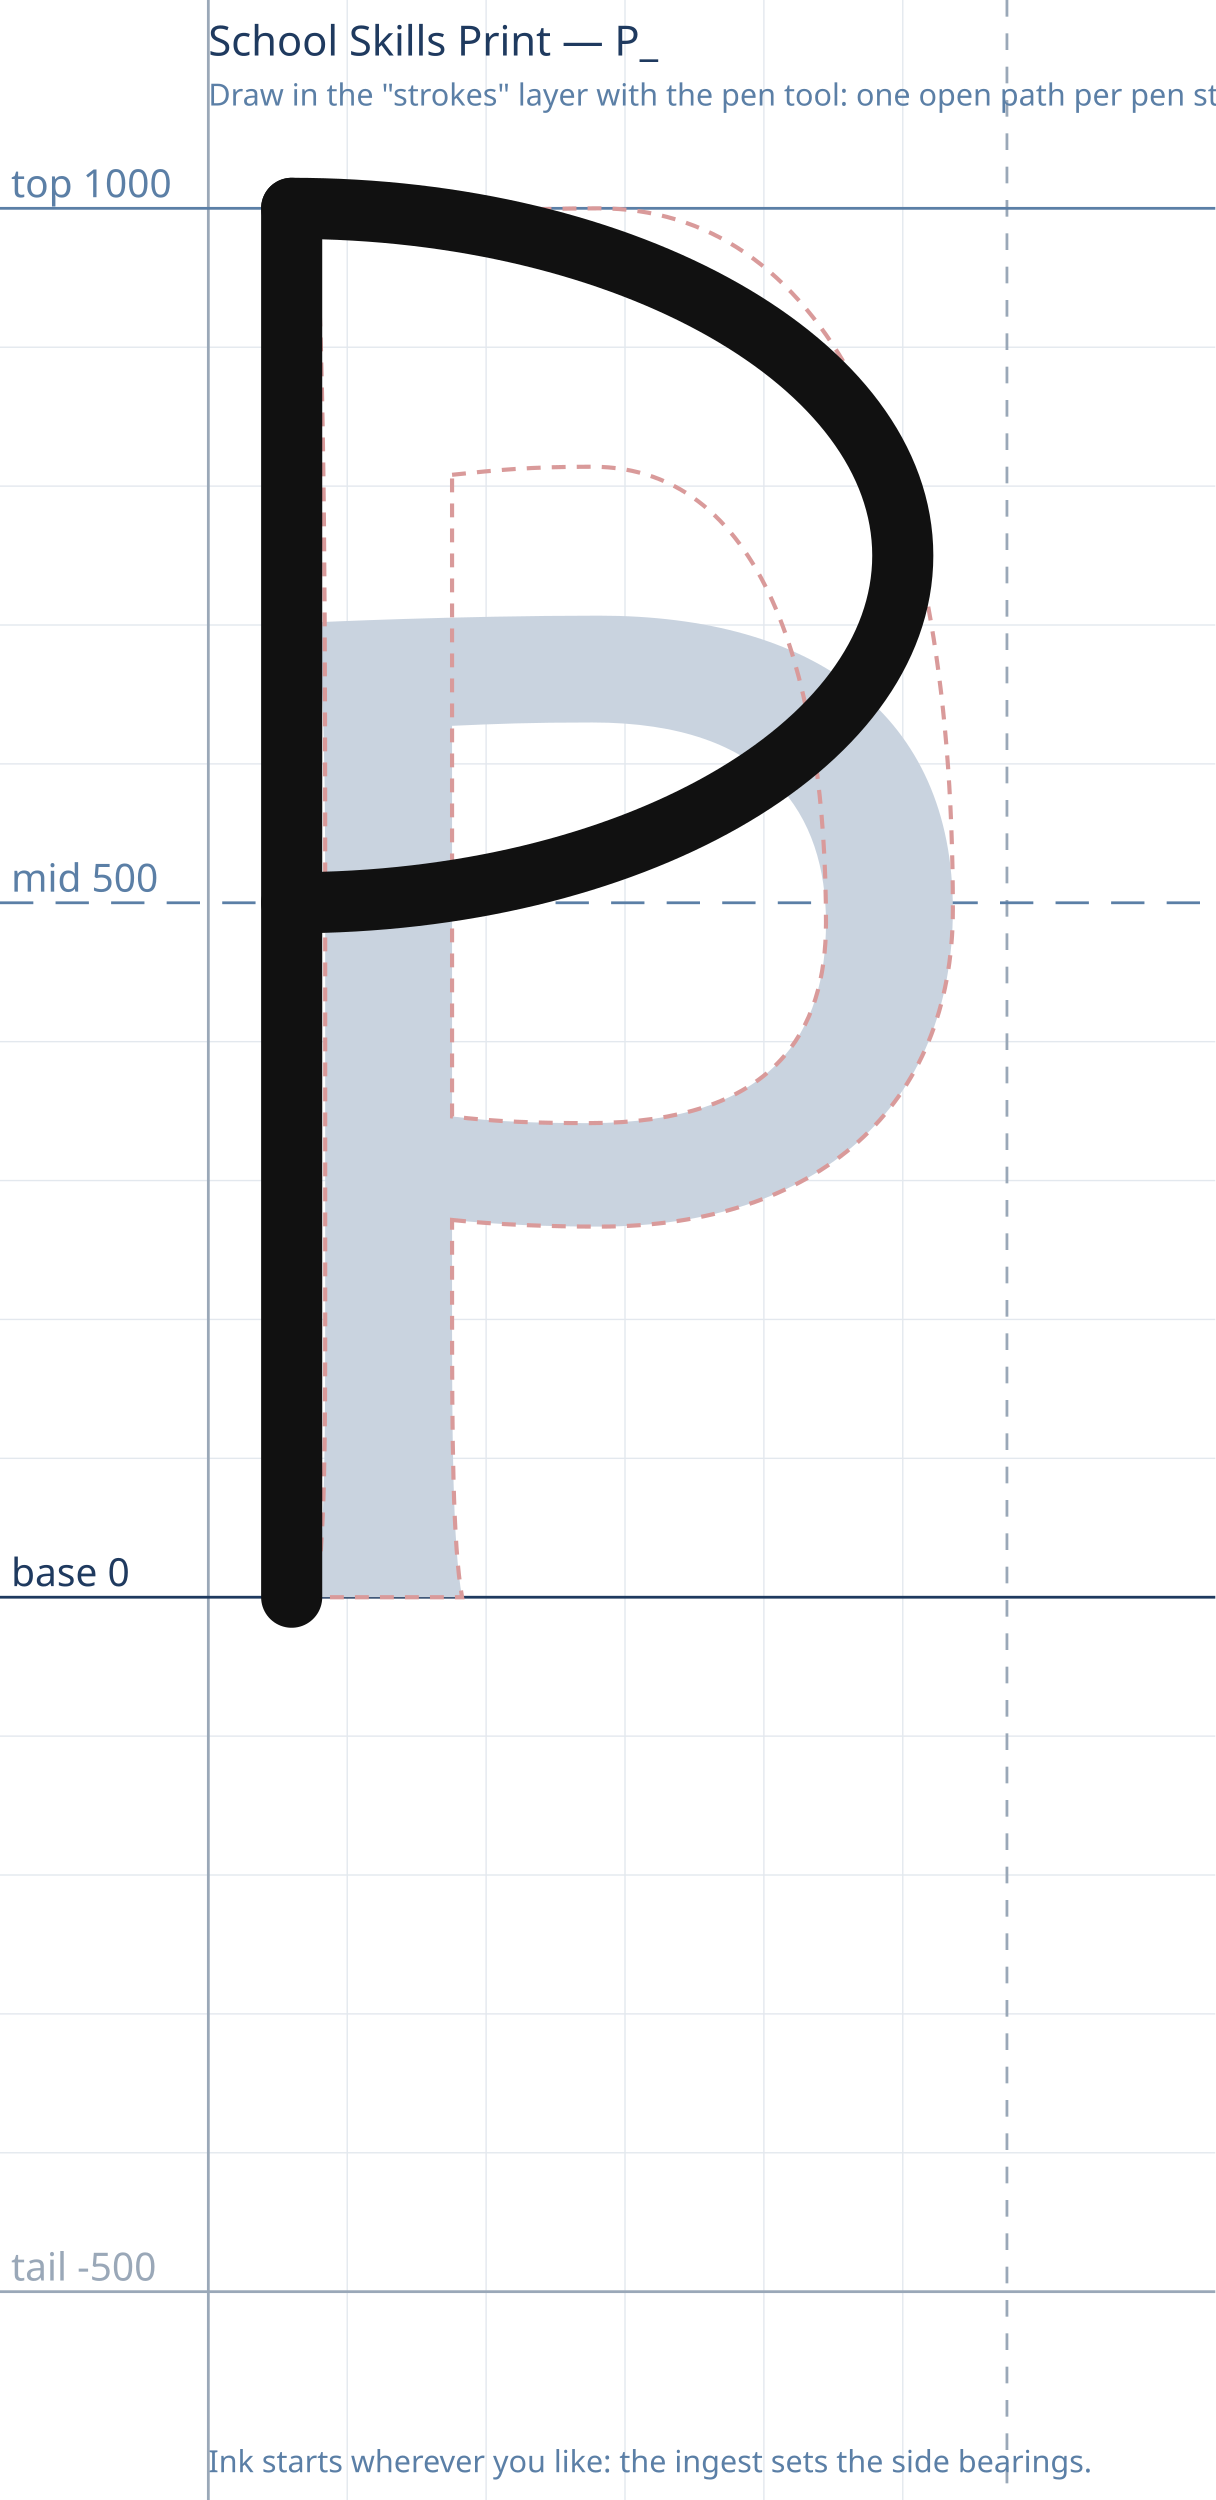
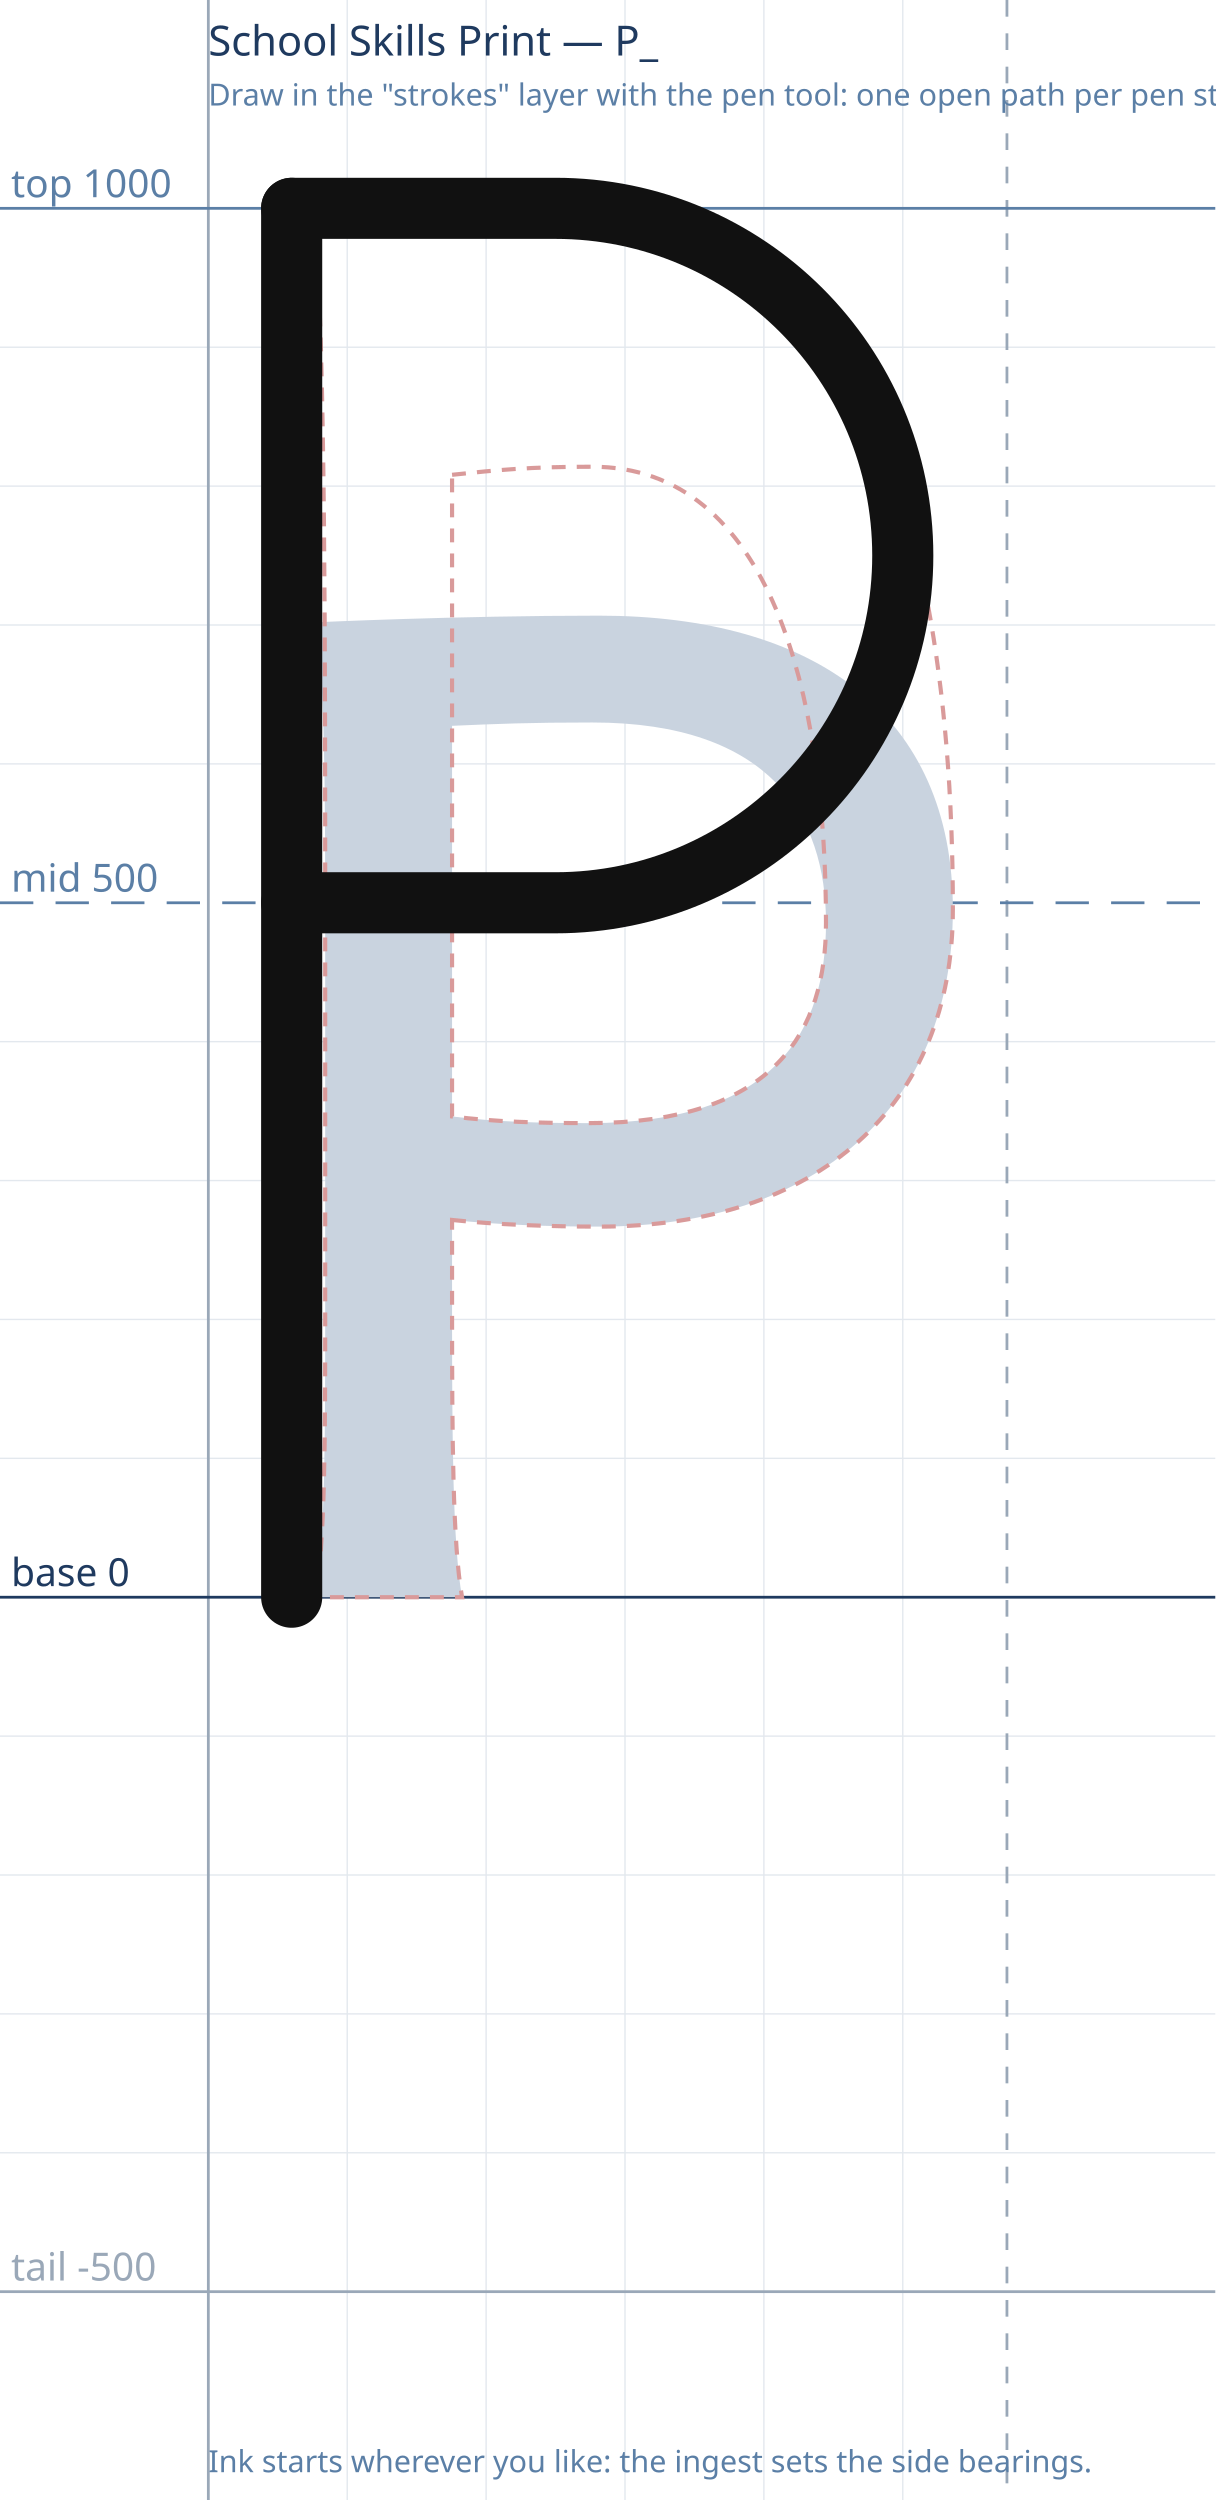
<svg xmlns="http://www.w3.org/2000/svg" width="437.5" height="900" viewBox="0 0 875 1800" data-hand="print" data-glyph="P_" data-units="1000" data-origin="150" data-baseline="1150">
  <g id="ruling">
    <line x1="0" y1="1550" x2="875" y2="1550" stroke="#e3e8ee" stroke-width="1" />
    <line x1="0" y1="1450" x2="875" y2="1450" stroke="#e3e8ee" stroke-width="1" />
    <line x1="0" y1="1350" x2="875" y2="1350" stroke="#e3e8ee" stroke-width="1" />
    <line x1="0" y1="1250" x2="875" y2="1250" stroke="#e3e8ee" stroke-width="1" />
    <line x1="0" y1="1050" x2="875" y2="1050" stroke="#e3e8ee" stroke-width="1" />
    <line x1="0" y1="950" x2="875" y2="950" stroke="#e3e8ee" stroke-width="1" />
    <line x1="0" y1="850" x2="875" y2="850" stroke="#e3e8ee" stroke-width="1" />
    <line x1="0" y1="750" x2="875" y2="750" stroke="#e3e8ee" stroke-width="1" />
    <line x1="0" y1="550" x2="875" y2="550" stroke="#e3e8ee" stroke-width="1" />
    <line x1="0" y1="450" x2="875" y2="450" stroke="#e3e8ee" stroke-width="1" />
    <line x1="0" y1="350" x2="875" y2="350" stroke="#e3e8ee" stroke-width="1" />
    <line x1="0" y1="250" x2="875" y2="250" stroke="#e3e8ee" stroke-width="1" />
    <line x1="150" y1="0" x2="150" y2="1800" stroke="#e3e8ee" stroke-width="1" />
    <line x1="250" y1="0" x2="250" y2="1800" stroke="#e3e8ee" stroke-width="1" />
    <line x1="350" y1="0" x2="350" y2="1800" stroke="#e3e8ee" stroke-width="1" />
    <line x1="450" y1="0" x2="450" y2="1800" stroke="#e3e8ee" stroke-width="1" />
    <line x1="550" y1="0" x2="550" y2="1800" stroke="#e3e8ee" stroke-width="1" />
    <line x1="650" y1="0" x2="650" y2="1800" stroke="#e3e8ee" stroke-width="1" />
    <line x1="150" y1="0" x2="150" y2="1800" stroke="#9aa8b8" stroke-width="2" />
    <line x1="725" y1="0" x2="725" y2="1800" stroke="#9aa8b8" stroke-width="2" stroke-dasharray="12 12" />
    <line x1="0" y1="150" x2="875" y2="150" stroke="#5b7fa6" stroke-width="2" />
    <text x="8" y="142" font-family="sans-serif" font-size="28" fill="#5b7fa6">top 1000</text>
    <line x1="0" y1="650" x2="875" y2="650" stroke="#5b7fa6" stroke-width="2" stroke-dasharray="24 16" />
    <text x="8" y="642" font-family="sans-serif" font-size="28" fill="#5b7fa6">mid 500</text>
    <line x1="0" y1="1150" x2="875" y2="1150" stroke="#1f3a5f" stroke-width="2" />
    <text x="8" y="1142" font-family="sans-serif" font-size="28" fill="#1f3a5f">base 0</text>
    <line x1="0" y1="1650" x2="875" y2="1650" stroke="#9aa8b8" stroke-width="2" />
    <text x="8" y="1642" font-family="sans-serif" font-size="28" fill="#9aa8b8">tail -500</text>
  </g>
  <g id="outline-body">
    <path d="M 325.481 878.365 C 356.731 881.731 396.154 883.173 431.25 883.173 C 589.423 883.173 686.058 796.154 686.058 654.808 C 686.058 514.423 586.538 443.269 431.25 443.269 C 328.846 443.269 226.923 448.077 226.923 448.077 C 234.135 486.538 234.135 575 234.135 669.231 L 234.135 940.865 C 234.135 1035.577 234.135 1111.538 226.923 1150 L 332.692 1150 C 325.962 1112.5 325.481 1036.058 325.481 940.865 L 325.481 878.365 Z M 325.481 522.596 C 358.173 521.154 381.25 520.192 426.442 520.192 C 554.327 520.192 594.712 587.5 594.712 664.423 C 594.712 741.827 558.654 808.654 424.038 808.654 C 387.981 808.654 355.769 807.692 325.481 803.846 L 325.481 522.596 Z" fill="#c9d3df" fill-rule="evenodd" />
  </g>
  <g id="outline-reach">
    <path d="M 325.481 878.365 C 356.731 881.731 396.154 883.173 431.25 883.173 C 589.423 883.173 686.058 796.154 686.058 654.808 C 686.058 322.093 586.538 150 431.25 150 C 328.846 150 226.923 161.628 226.923 161.628 C 234.135 254.651 234.135 468.605 234.135 669.231 L 234.135 940.865 C 234.135 1035.577 234.135 1111.538 226.923 1150 L 332.692 1150 C 325.962 1112.5 325.481 1036.058 325.481 940.865 L 325.481 878.365 Z M 325.481 341.86 C 358.173 338.372 381.25 336.047 426.442 336.047 C 554.327 336.047 594.712 498.837 594.712 664.423 C 594.712 741.827 558.654 808.654 424.038 808.654 C 387.981 808.654 355.769 807.692 325.481 803.846 L 325.481 341.86 Z" fill="none" stroke="#d99a9a" stroke-width="3" stroke-dasharray="10 8" fill-rule="evenodd" />
  </g>
  <g id="notes">
    <text x="150" y="40" font-family="sans-serif" font-size="30" fill="#1f3a5f">School Skills Print — P_</text>
    <text x="150" y="76" font-family="sans-serif" font-size="22" fill="#5b7fa6">Draw in the "strokes" layer with the pen tool: one open path per pen stroke, in the order the pen makes them. Grey is the shape; red dashes are how far the tall or hanging part goes.</text>
    <text x="150" y="1780" font-family="sans-serif" font-size="22" fill="#5b7fa6">Ink starts wherever you like: the ingest sets the side bearings.</text>
  </g>
  <g id="strokes">
    <path id="stroke-1" d="M 210 150 L 210 1150" fill="none" stroke="#111" stroke-width="44" stroke-linecap="round" stroke-linejoin="round" />
-     <path id="stroke-2" d="M 210 150 C 453 150 650 261.9 650 400 C 650 538.1 453 650 210 650" fill="none" stroke="#111" stroke-width="44" stroke-linecap="round" stroke-linejoin="round" />
+     <path id="stroke-2" d="M 210 150 L 400 150 C 538.1 150 650 261.9 650 400 C 650 538.1 538.1 650 400 650 L 210 650" fill="none" stroke="#111" stroke-width="44" stroke-linecap="round" stroke-linejoin="round" />
  </g>
</svg>
